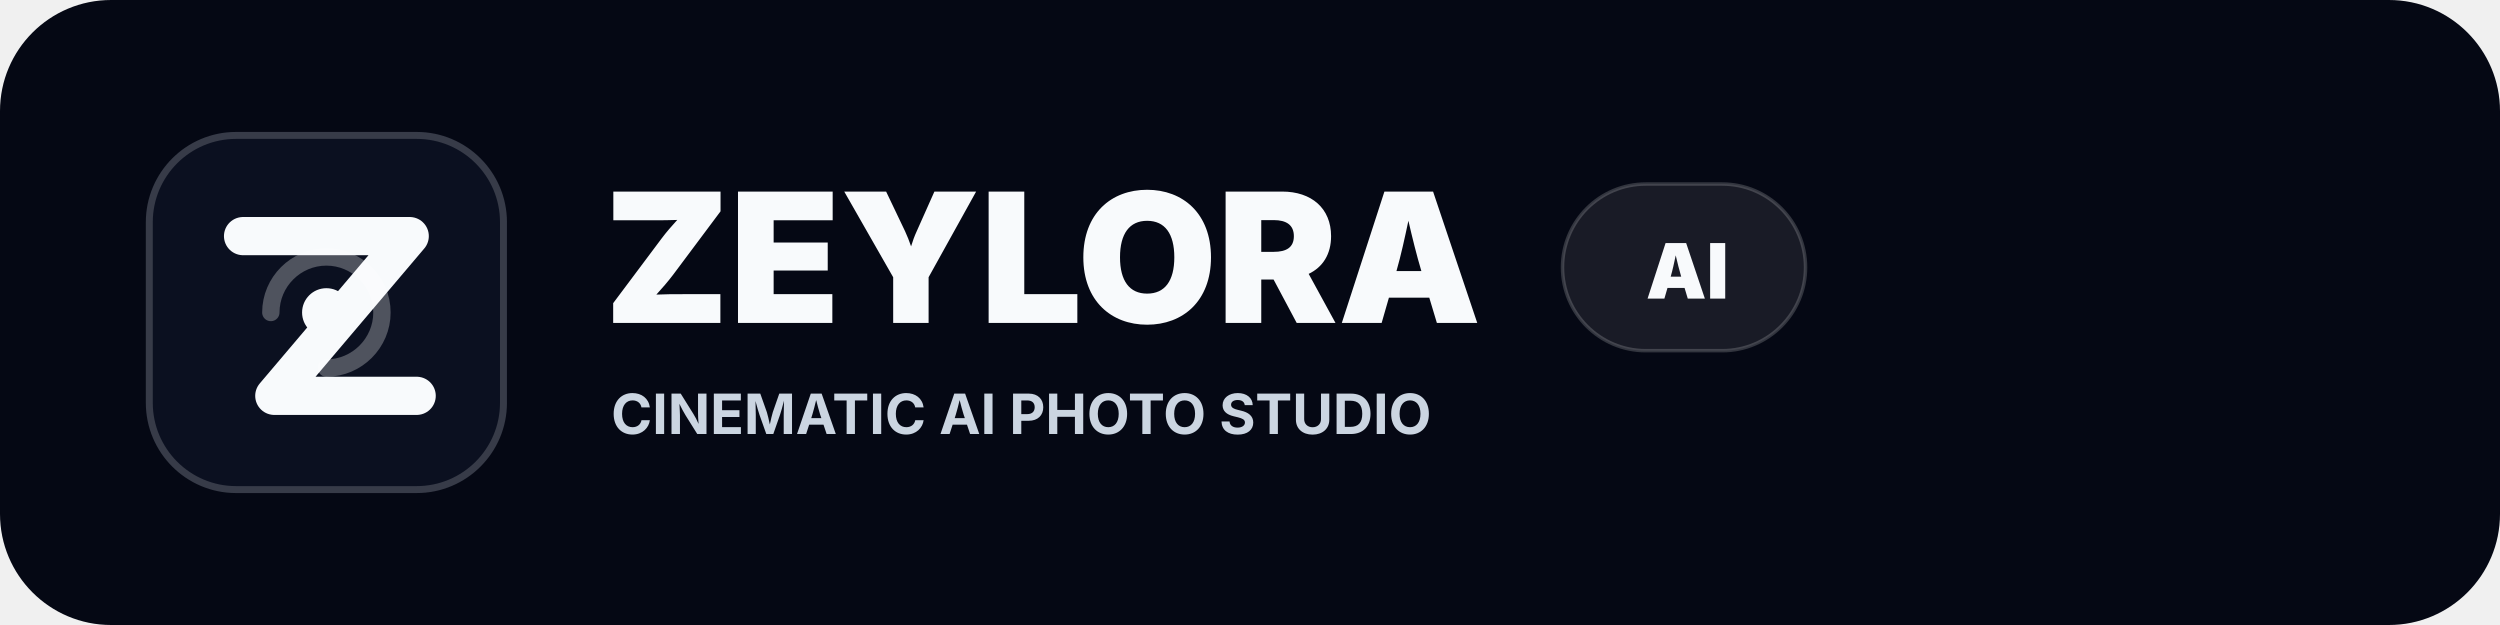
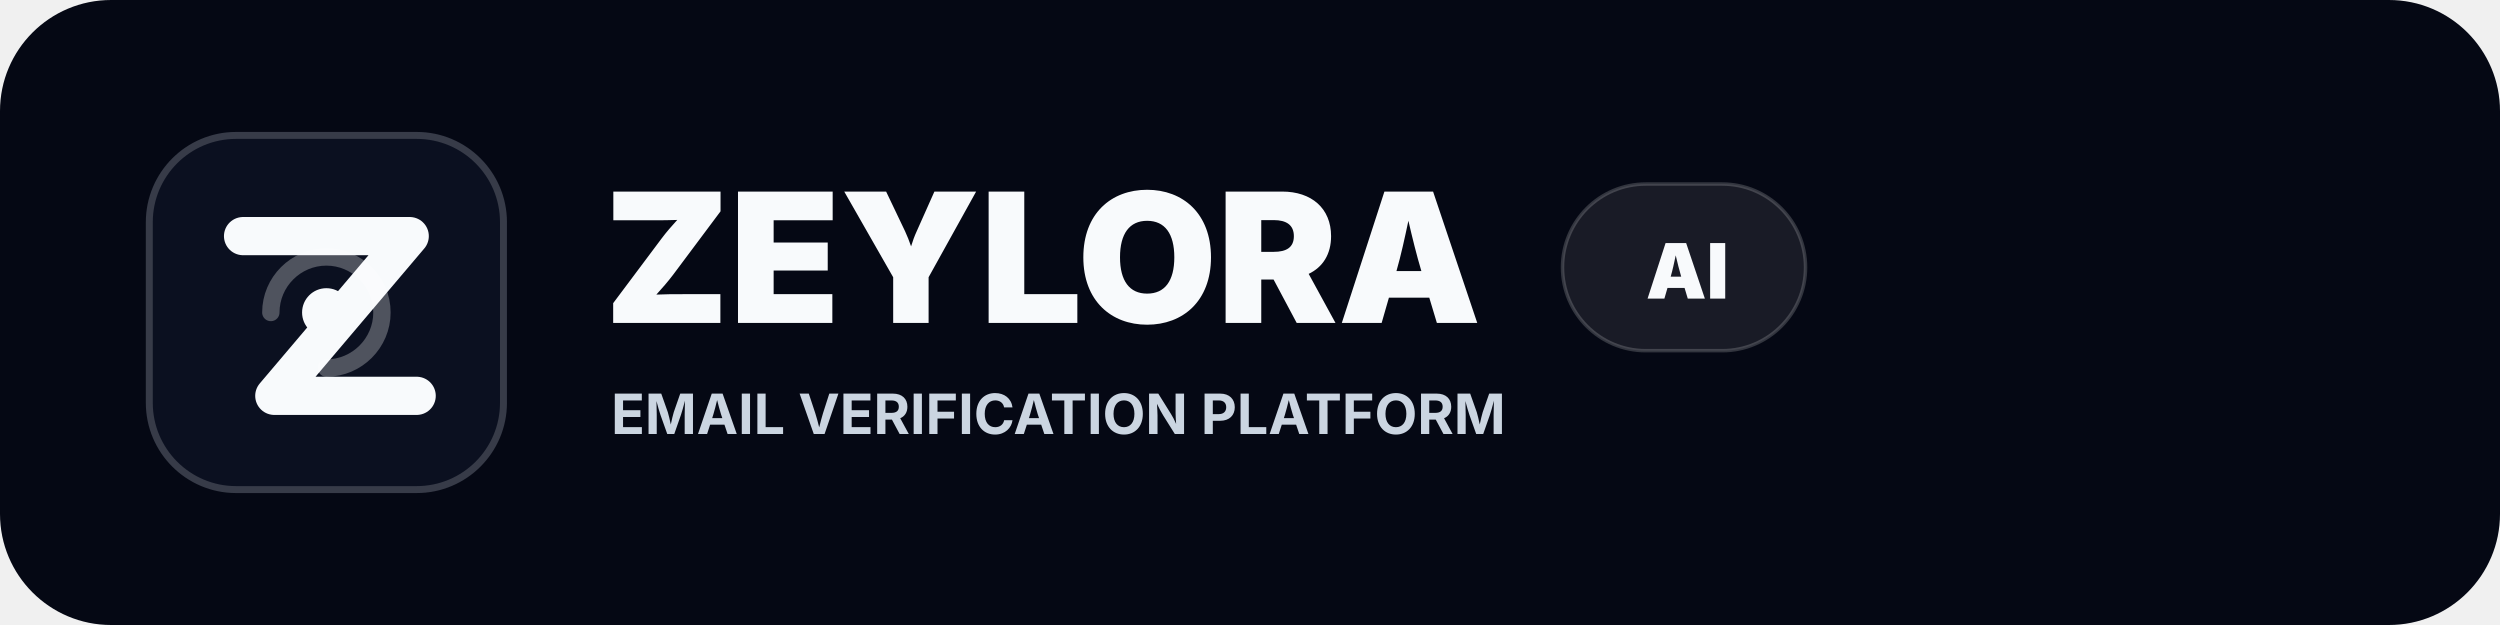
<svg xmlns="http://www.w3.org/2000/svg" width="720" height="180" viewBox="0 0 720 180" fill="none" role="img" aria-label="ZEYLORA AI monochrome logo">
  <rect width="720" height="180" rx="32" fill="#050814" />
  <g transform="translate(42 38)">
    <rect width="104" height="104" rx="26" fill="#0B1020" />
    <rect x="1" y="1" width="102" height="102" rx="25" stroke="white" stroke-opacity=".18" stroke-width="2" />
    <path d="M28 30H76L37 76H78" stroke="#F8FAFC" stroke-width="11" stroke-linecap="round" stroke-linejoin="round" />
    <path d="M36 52C36 43.2 43.2 36 52 36C60.8 36 68 43.2 68 52C68 60.8 60.8 68 52 68" stroke="white" stroke-opacity=".28" stroke-width="5" stroke-linecap="round" />
    <circle cx="52" cy="52" r="7" fill="#F8FAFC" />
  </g>
  <text x="174" y="93" fill="#F8FAFC" font-family="Inter, Arial, sans-serif" font-size="52" font-weight="900" letter-spacing="0">ZEYLORA</text>
  <rect x="450" y="53" width="70" height="48" rx="24" fill="white" fill-opacity=".08" stroke="white" stroke-opacity=".18" />
  <text x="474" y="86" fill="#F8FAFC" font-family="Inter, Arial, sans-serif" font-size="22" font-weight="900" letter-spacing="0">AI</text>
-   <text x="176" y="125" fill="#CBD5E1" font-family="Inter, Arial, sans-serif" font-size="16" font-weight="700" letter-spacing="0">CINEMATIC AI PHOTO STUDIO</text>
+   <text x="176" y="125" fill="#CBD5E1" font-family="Inter, Arial, sans-serif" font-size="16" font-weight="700" letter-spacing="0">EMAIL VERIFICATION PLATFORM</text>
</svg>
